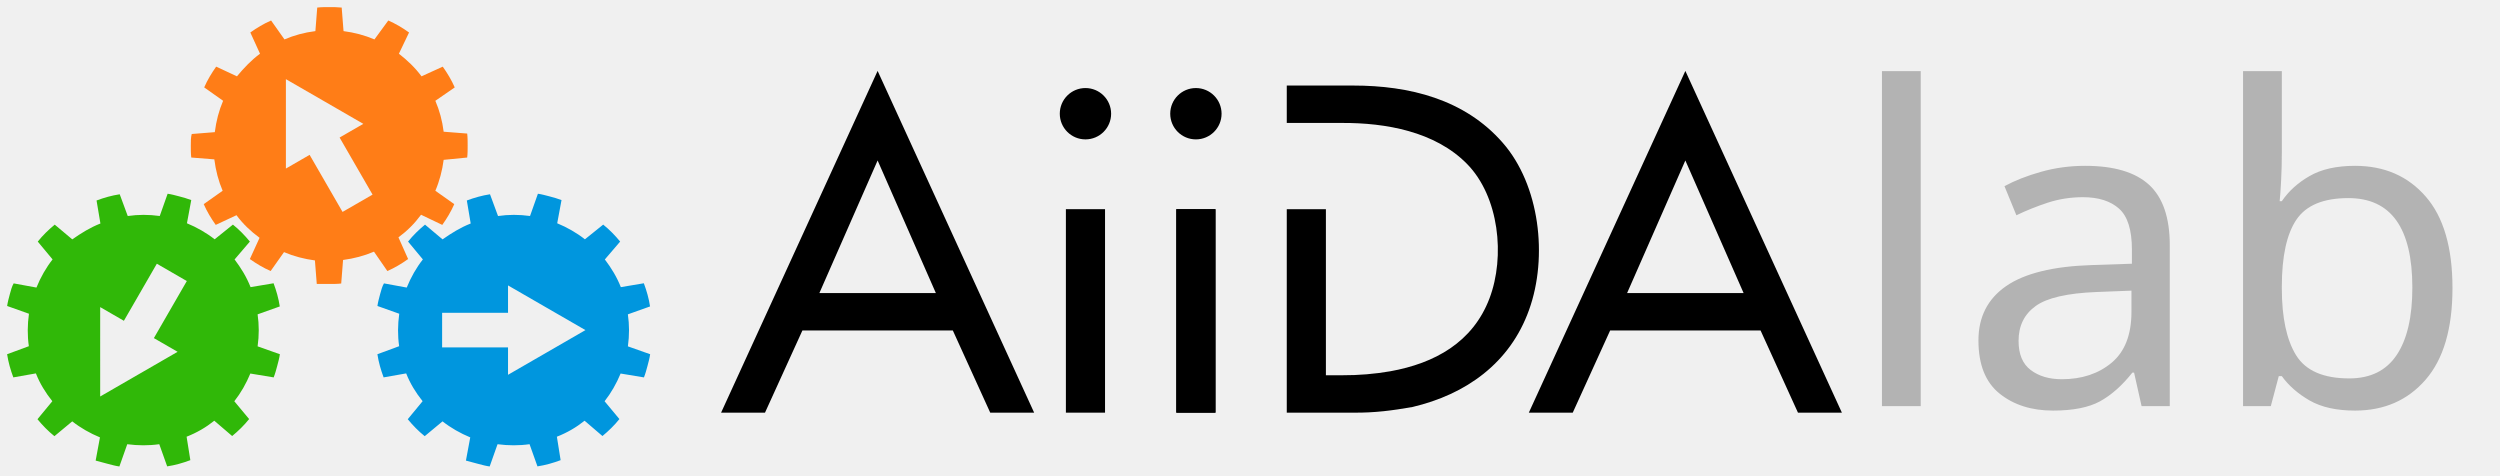
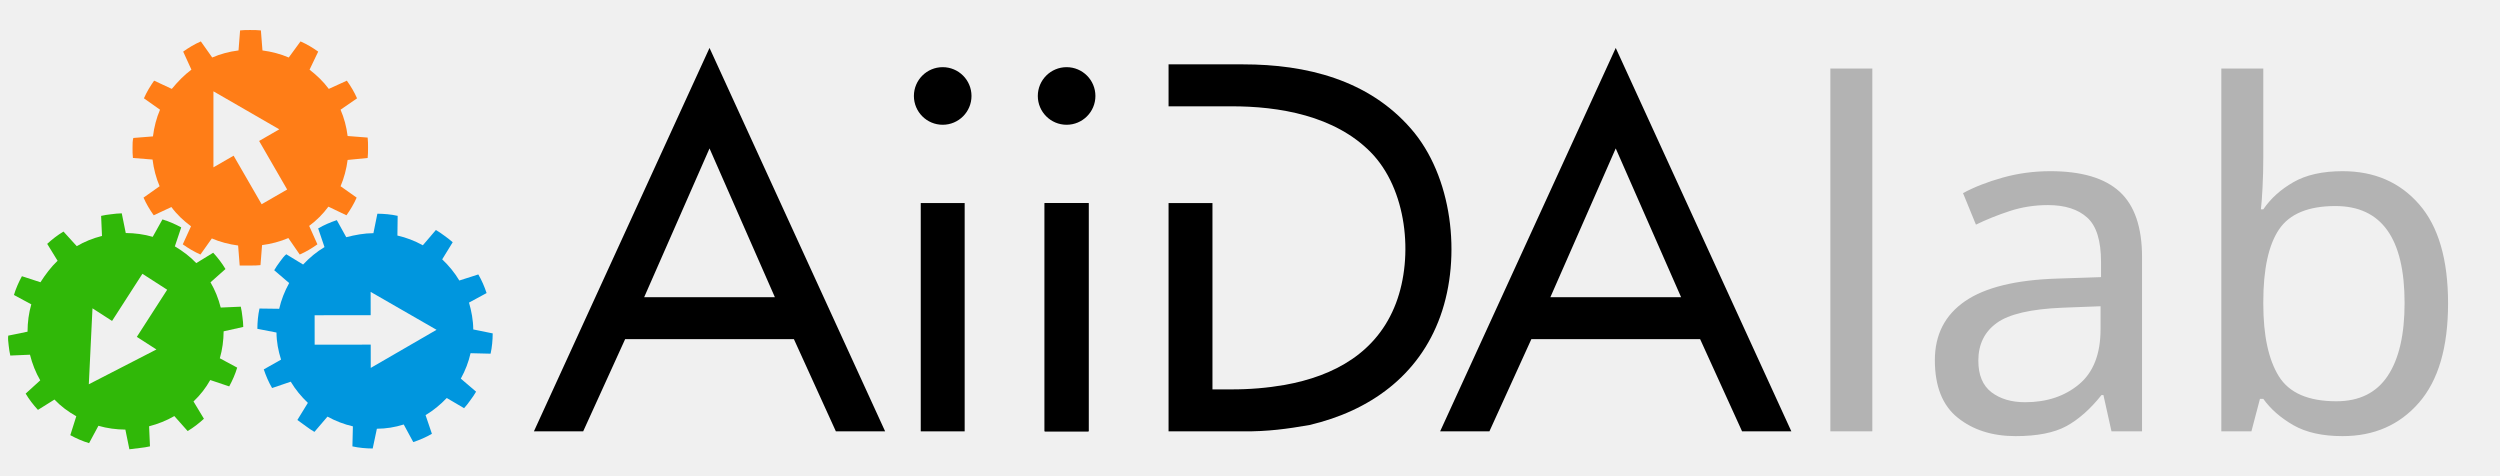
<svg xmlns="http://www.w3.org/2000/svg" viewBox="0 0 702.743 133.702" version="1.1" id="svg14" width="702.743" height="133.702">
  <defs id="defs4">
    <style id="style2">.cls-1{fill:#fff;}.cls-2{fill:#f8e14b;}</style>
    <clipPath id="clipPath4224" clipPathUnits="userSpaceOnUse">
      <rect style="opacity:1;fill:#ffffff;fill-opacity:1;stroke:none;stroke-width:0.5;stroke-linecap:square;stroke-linejoin:miter;stroke-miterlimit:4;stroke-dasharray:none;stroke-dashoffset:0;stroke-opacity:1" id="rect4226" width="1548.572" height="934.286" x="-691.429" y="-941.924" />
    </clipPath>
    <clipPath id="clipPath4230" clipPathUnits="userSpaceOnUse">
      <rect y="-590.409" x="-979.914" height="1051.256" width="1825.542" id="rect4232" style="opacity:1;fill:#ffffff;fill-opacity:1;stroke:#000000;stroke-width:0.673;stroke-linecap:square;stroke-linejoin:miter;stroke-miterlimit:4;stroke-dasharray:none;stroke-dashoffset:0;stroke-opacity:1" />
    </clipPath>
    <clipPath id="clipPath4250" clipPathUnits="userSpaceOnUse">
      <rect y="-937.262" x="-277.137" height="393.91" width="888.417" id="rect4252" style="opacity:1;fill:#ffffff;fill-opacity:1;stroke:none;stroke-width:20;stroke-linecap:square;stroke-linejoin:miter;stroke-miterlimit:4;stroke-dasharray:none;stroke-dashoffset:0;stroke-opacity:1" />
    </clipPath>
    <clipPath id="clipPath4262" clipPathUnits="userSpaceOnUse">
      <rect y="-663.263" x="-640" height="696.875" width="1490.625" id="rect4264" style="opacity:1;fill:#ffffff;fill-opacity:1;stroke:none;stroke-width:20;stroke-linecap:square;stroke-linejoin:miter;stroke-miterlimit:4;stroke-dasharray:none;stroke-dashoffset:0;stroke-opacity:1" />
    </clipPath>
    <clipPath id="clipPath4341" clipPathUnits="userSpaceOnUse">
      <rect y="-610.658" x="-556.146" height="576.054" width="1389.603" id="rect4343" style="opacity:1;fill:#ffffff;fill-opacity:1;stroke:none;stroke-width:20;stroke-linecap:square;stroke-linejoin:miter;stroke-miterlimit:4;stroke-dasharray:none;stroke-dashoffset:0;stroke-opacity:1" />
    </clipPath>
    <clipPath id="clipPath4224-7" clipPathUnits="userSpaceOnUse">
      <rect style="opacity:1;fill:#ffffff;fill-opacity:1;stroke:none;stroke-width:0.5;stroke-linecap:square;stroke-linejoin:miter;stroke-miterlimit:4;stroke-dasharray:none;stroke-dashoffset:0;stroke-opacity:1" id="rect4226-5" width="1548.572" height="934.286" x="-691.429" y="-941.924" />
    </clipPath>
    <clipPath id="clipPath4230-3" clipPathUnits="userSpaceOnUse">
      <rect y="-590.409" x="-979.914" height="1051.256" width="1825.542" id="rect4232-5" style="opacity:1;fill:#ffffff;fill-opacity:1;stroke:#000000;stroke-width:0.673;stroke-linecap:square;stroke-linejoin:miter;stroke-miterlimit:4;stroke-dasharray:none;stroke-dashoffset:0;stroke-opacity:1" />
    </clipPath>
    <clipPath id="clipPath4250-6" clipPathUnits="userSpaceOnUse">
      <rect y="-937.262" x="-277.137" height="393.91" width="888.417" id="rect4252-2" style="opacity:1;fill:#ffffff;fill-opacity:1;stroke:none;stroke-width:20;stroke-linecap:square;stroke-linejoin:miter;stroke-miterlimit:4;stroke-dasharray:none;stroke-dashoffset:0;stroke-opacity:1" />
    </clipPath>
    <clipPath id="clipPath4262-9" clipPathUnits="userSpaceOnUse">
      <rect y="-663.263" x="-640" height="696.875" width="1490.625" id="rect4264-1" style="opacity:1;fill:#ffffff;fill-opacity:1;stroke:none;stroke-width:20;stroke-linecap:square;stroke-linejoin:miter;stroke-miterlimit:4;stroke-dasharray:none;stroke-dashoffset:0;stroke-opacity:1" />
    </clipPath>
    <clipPath id="clipPath4341-2" clipPathUnits="userSpaceOnUse">
      <rect y="-610.658" x="-556.146" height="576.054" width="1389.603" id="rect4343-7" style="opacity:1;fill:#ffffff;fill-opacity:1;stroke:none;stroke-width:20;stroke-linecap:square;stroke-linejoin:miter;stroke-miterlimit:4;stroke-dasharray:none;stroke-dashoffset:0;stroke-opacity:1" />
    </clipPath>
  </defs>
-   <g id="g1101-7" transform="matrix(1.297022,0,0,1.297022,1.999999,2)">
-     <rect style="fill:none" id="rect2-3" class="bk" height="100" width="100" y="1.4279465e-07" x="39.81" />
-     <path id="path4-6" d="m 69.81,1.4279465e-7 c -0.9,0 -1.799,-7.1614583465e-4 -2.599,0.099 l -0.4,5.101 c -2.4,0.3 -4.601,0.9 -6.701,1.8 L 57.21,2.9 c -1.6,0.7 -3.1,1.599 -4.5,2.599 l 2.1,4.6 c -1.9,1.4 -3.5,3.101 -5,4.901 l -4.5,-2.1 c -1,1.4 -1.899,2.9 -2.599,4.5 l 4.1,2.899 c -0.9,2.1 -1.5,4.4 -1.8,6.8 l -5,0.4 c -0.2,0.7 -0.2,1.6 -0.2,2.5 0,0.9 -7.16e-4,1.799 0.099,2.599 l 5,0.4 c 0.3,2.4 0.9,4.7 1.8,6.8 l -4.1,2.9 c 0.7,1.6 1.601,3.1 2.601,4.5 l 4.5,-2.101 c 1.4,1.9 3.1,3.501 5,4.901 l -2.101,4.6 c 1.4,1 2.9,1.901 4.5,2.601 l 2.9,-4.1 c 2.1,0.9 4.399,1.5 6.699,1.8 L 67.109,60 h 2.7 c 0.9,0 1.799,7.16e-4 2.599,-0.099 l 0.4,-5.101 c 2.3,-0.3 4.601,-0.9 6.701,-1.8 l 2.899,4.201 c 1.6,-0.7 3.1,-1.601 4.5,-2.601 L 84.81,49.901 c 1.9,-1.4 3.501,-3.001 4.901,-4.901 l 4.6,2.201 c 1,-1.4 1.899,-2.9 2.599,-4.5 l -4.1,-2.9 c 0.9,-2.1 1.5,-4.399 1.8,-6.699 l 5.101,-0.501 c 0.1,-0.8 0.099,-1.699 0.099,-2.599 0,-0.9 7.15e-4,-1.799 -0.099,-2.599 l -5.101,-0.4 c -0.3,-2.4 -0.9,-4.601 -1.8,-6.701 l 4.201,-2.899 c -0.7,-1.6 -1.601,-3.1 -2.601,-4.5 L 89.81,15 c -1.4,-1.9 -3.101,-3.501 -4.901,-4.901 l 2.201,-4.6 c -1.4,-1 -2.9,-1.899 -4.5,-2.599 l -3,4.1 c -2.1,-0.9 -4.399,-1.5 -6.699,-1.8 L 72.51,0.099 C 71.61,-7.1600304e-4 70.71,1.4279465e-7 69.81,1.4279465e-7 Z M 60.418,15.614 l 8.39,4.84 8.387,4.845 -5.137,2.967 7.142,12.37 -6.502,3.75 -7.14,-12.367 -5.138,2.967 v -9.689 z" style="fill:#ff7d17;stroke-width:1" />
-     <path id="path8-1" d="m 115.037,40.446 -1.707,4.823 c -2.396,-0.331 -4.675,-0.321 -6.937,0.005 l -1.74,-4.712 c -1.727,0.262 -3.408,0.744 -5.02,1.348 l 0.837,4.987 c -2.198,0.861 -4.182,2.089 -6.097,3.439 L 90.57,47.142 c -1.328,1.093 -2.585,2.309 -3.675,3.674 l 3.21,3.862 c -1.413,1.796 -2.588,3.861 -3.499,6.102 L 81.672,59.873 c -0.374,0.624 -0.607,1.492 -0.84,2.362 -0.233,0.869 -0.466,1.739 -0.576,2.537 l 4.727,1.681 c -0.331,2.396 -0.347,4.773 -0.021,7.035 l -4.712,1.74 c 0.262,1.727 0.744,3.408 1.348,5.02 L 86.486,79.383 c 0.861,2.198 2.088,4.183 3.561,6.027 L 86.829,89.31 c 1.093,1.328 2.309,2.586 3.674,3.677 l 3.862,-3.21 c 1.796,1.413 3.862,2.587 6.006,3.472 l -0.934,5.031 2.607,0.698 c 0.869,0.233 1.739,0.466 2.537,0.576 l 1.707,-4.823 c 2.299,0.306 4.675,0.321 6.937,-0.005 l 1.714,4.808 c 1.727,-0.262 3.408,-0.744 5.02,-1.348 l -0.811,-5.083 c 2.198,-0.861 4.157,-1.992 6.001,-3.465 l 3.874,3.317 c 1.328,-1.093 2.585,-2.311 3.675,-3.675 l -3.21,-3.862 c 1.413,-1.796 2.588,-3.862 3.473,-6.006 l 5.055,0.838 c 0.304,-0.747 0.537,-1.616 0.77,-2.485 0.233,-0.869 0.466,-1.739 0.576,-2.537 l -4.823,-1.707 c 0.331,-2.396 0.321,-4.675 -0.005,-6.937 l 4.808,-1.714 c -0.262,-1.727 -0.744,-3.408 -1.348,-5.02 l -4.985,0.837 c -0.861,-2.198 -2.089,-4.183 -3.465,-6.001 l 3.315,-3.874 c -1.093,-1.328 -2.309,-2.585 -3.674,-3.675 l -3.96,3.184 c -1.796,-1.413 -3.862,-2.588 -6.006,-3.473 l 0.934,-5.029 c -0.843,-0.329 -1.712,-0.563 -2.581,-0.796 -0.869,-0.233 -1.739,-0.466 -2.537,-0.576 z m -6.478,19.868 8.39,4.844 8.387,4.842 -8.387,4.844 -8.39,4.842 V 73.753 H 94.276 l 0.003,-7.505 h 14.281 z" style="fill:#0096de;stroke-width:1" />
-     <path id="path1073-2" d="m 34.787,40.446 -1.706,4.823 c -2.396,-0.331 -4.677,-0.321 -6.938,0.005 L 24.403,40.562 c -1.727,0.262 -3.408,0.744 -5.02,1.348 l 0.838,4.987 c -2.198,0.861 -4.184,2.089 -6.099,3.439 l -3.802,-3.193 c -1.328,1.093 -2.586,2.309 -3.677,3.674 l 3.21,3.862 C 8.441,56.473 7.267,58.539 6.356,60.78 L 1.423,59.873 C 1.048,60.497 0.816,61.365 0.583,62.235 0.35,63.104 0.115,63.974 0.005,64.772 L 4.731,66.453 C 4.4,68.849 4.384,71.227 4.71,73.488 L 8.3333333e-7,75.228 C 0.262,76.955 0.742,78.636 1.346,80.247 L 6.237,79.383 c 0.861,2.198 2.088,4.183 3.561,6.027 l -3.219,3.9 c 1.093,1.328 2.309,2.586 3.674,3.677 l 3.862,-3.21 c 1.796,1.413 3.862,2.587 6.006,3.472 l -0.933,5.031 2.607,0.698 c 0.869,0.233 1.739,0.466 2.537,0.576 l 1.706,-4.823 c 2.299,0.306 4.677,0.321 6.938,-0.005 l 1.714,4.808 c 1.727,-0.262 3.408,-0.744 5.02,-1.348 l -0.812,-5.083 c 2.198,-0.861 4.157,-1.992 6.001,-3.465 l 3.874,3.317 c 1.328,-1.093 2.586,-2.311 3.677,-3.675 l -3.21,-3.862 c 1.413,-1.796 2.587,-3.862 3.472,-6.006 l 5.057,0.838 c 0.304,-0.747 0.535,-1.616 0.768,-2.485 0.233,-0.869 0.467,-1.739 0.578,-2.537 l -4.824,-1.707 c 0.331,-2.396 0.323,-4.675 -0.003,-6.937 l 4.806,-1.714 c -0.262,-1.727 -0.742,-3.408 -1.346,-5.02 l -4.987,0.837 c -0.861,-2.198 -2.089,-4.183 -3.465,-6.001 l 3.315,-3.874 c -1.093,-1.328 -2.309,-2.585 -3.674,-3.675 l -3.958,3.184 c -1.796,-1.413 -3.862,-2.588 -6.006,-3.473 l 0.934,-5.029 c -0.843,-0.33 -1.714,-0.563 -2.583,-0.796 -0.869,-0.233 -1.739,-0.466 -2.537,-0.576 z m -2.339,15.166 6.499,3.755 -7.14,12.367 5.14,2.969 -8.39,4.844 -8.387,4.842 -0.002,-9.686 0.002,-9.688 5.137,2.967 z" style="fill:#30b808;stroke-width:1" />
-   </g>
-   <g transform="matrix(1.626023,0,0,1.626023,98.41406,243.6934)" id="g947-9">
-     <text id="text1095-3" y="-79.657" x="258.332" style="font-style:normal;font-weight:normal;font-size:76.221px;line-height:1.25em;font-family:sans-serif;letter-spacing:0px;word-spacing:0px;fill:#000000;fill-opacity:1;stroke:none;stroke-width:3.573px;stroke-linecap:butt;stroke-linejoin:miter;stroke-opacity:1" xml:space="preserve">
-       <tspan style="fill:#b3b3b3;stroke-width:3.573px" y="-79.657" x="258.332" id="tspan1093-1">lab</tspan>
+   <g id="g900" transform="matrix(1.229718,0,0,1.229718,-66.38865,-206.4612)">
+     <text id="text2119" y="266.494" x="463.102" style="font-style:normal;font-weight:normal;font-size:109.123px;line-height:1.25em;font-family:sans-serif;letter-spacing:0px;word-spacing:0px;fill:#ff0000;fill-opacity:1;stroke:none;stroke-width:5.115px;stroke-linecap:butt;stroke-linejoin:miter;stroke-opacity:1" xml:space="preserve">
+       <tspan style="font-style:normal;font-variant:normal;font-weight:500;font-stretch:normal;font-family:Futura;-inkscape-font-specification:'Futura Medium';fill:#b3b3b3;stroke:none;stroke-width:5.115px" y="266.494" x="463.102" id="tspan2117">lab</tspan>
    </text>
-   </g>
-   <g transform="matrix(3.081201,0,0,3.081201,25.49791,-14.8697)" id="g1320-9">
-     <g transform="translate(-1.897545,-46.16854)" id="g1330-4">
-       <path id="path9-7-7" d="m 79.002,77.733 h -10.63 l 5.315,-12.099 z m 1.547,3.411 3.412,7.497 h 4.006 L 73.687,57.463 59.407,88.641 h 4.006 l 3.412,-7.497 z" />
-       <rect id="rect11-9-8" height="18.564" width="3.571" y="70.077" x="90.863" />
-       <rect id="rect13-3-4" height="18.564" width="3.57" y="70.077" x="100.938" />
-       <rect id="rect15-8-5" height="18.564" width="3.57" y="70.077" x="100.938" />
-       <path id="path17-0-0" d="m 114.584,70.077 h -3.57 v 15.152 3.412 h 3.57 2.499 c 1.961,0.021 3.592,-0.2 5.382,-0.514 4.896,-1.142 8.915,-4.008 10.65,-8.853 1.747,-4.854 0.97,-11.409 -2.399,-15.254 -3.467,-3.978 -8.521,-5.221 -13.633,-5.221 h -6.069 v 3.412 c 1.68,0 3.359,0 5.038,0 3.988,-0.017 8.487,0.775 11.397,3.729 2.938,2.982 3.51,8.453 2.057,12.281 -1.521,4.008 -5.006,5.92 -9.051,6.645 -1.408,0.245 -2.869,0.37 -4.403,0.363 h -1.309 -0.159 z" />
-       <path id="path19-2-3" d="m 152.692,77.733 h -10.631 l 5.315,-12.099 z m 1.547,3.411 3.411,7.497 h 4.007 l -14.28,-31.178 -14.28,31.178 h 4.007 l 3.411,-7.497 z" />
-       <path id="path21-4-6" d="m 92.648,59.027 c 1.293,0 2.342,1.049 2.342,2.342 0,1.293 -1.049,2.342 -2.342,2.342 -1.293,0 -2.342,-1.048 -2.342,-2.342 0,-1.294 1.048,-2.342 2.342,-2.342" style="clip-rule:evenodd;fill-rule:evenodd" />
-       <path id="path23-8-1" d="m 102.724,59.027 c 1.293,0 2.342,1.049 2.342,2.342 0,1.293 -1.049,2.342 -2.342,2.342 -1.294,0 -2.342,-1.048 -2.342,-2.342 0,-1.294 1.048,-2.342 2.342,-2.342" style="clip-rule:evenodd;fill-rule:evenodd" />
+     <path id="path4-9" d="m 111.2,174.756 c -0.807,0 -1.614,-6.4e-4 -2.332,0.089 l -0.359,4.576 c -2.153,0.269 -4.128,0.808 -6.012,1.615 l -2.601,-3.678 c -1.435,0.628 -2.782,1.435 -4.038,2.332 l 1.884,4.127 c -1.705,1.256 -3.14,2.782 -4.486,4.397 l -4.038,-1.884 c -0.897,1.256 -1.704,2.602 -2.332,4.038 l 3.678,2.601 c -0.807,1.884 -1.346,3.948 -1.615,6.101 l -4.486,0.359 c -0.179,0.628 -0.18,1.435 -0.18,2.243 0,0.807 -6.42e-4,1.614 0.089,2.332 l 4.486,0.359 c 0.269,2.153 0.808,4.217 1.615,6.101 l -3.678,2.602 c 0.628,1.435 1.436,2.782 2.333,4.038 l 4.038,-1.885 c 1.256,1.705 2.781,3.141 4.486,4.397 l -1.885,4.127 c 1.256,0.897 2.602,1.705 4.038,2.333 l 2.602,-3.678 c 1.884,0.807 3.947,1.346 6.01,1.615 l 0.359,4.575 h 2.423 c 0.807,0 1.614,6.5e-4 2.332,-0.089 l 0.359,-4.576 c 2.063,-0.269 4.128,-0.808 6.012,-1.615 l 2.601,3.769 c 1.435,-0.628 2.782,-1.436 4.038,-2.333 l -1.884,-4.216 c 1.705,-1.256 3.141,-2.692 4.397,-4.397 l 4.127,1.974 c 0.897,-1.256 1.704,-2.602 2.332,-4.038 l -3.678,-2.602 c 0.807,-1.884 1.346,-3.947 1.615,-6.01 l 4.576,-0.45 c 0.09,-0.718 0.089,-1.525 0.089,-2.332 0,-0.807 6.4e-4,-1.614 -0.089,-2.332 l -4.576,-0.359 c -0.269,-2.153 -0.808,-4.128 -1.615,-6.012 l 3.769,-2.601 c -0.628,-1.435 -1.436,-2.782 -2.333,-4.038 l -4.127,1.884 c -1.256,-1.705 -2.782,-3.141 -4.397,-4.397 l 1.974,-4.127 c -1.256,-0.897 -2.602,-1.704 -4.038,-2.332 l -2.691,3.678 c -1.884,-0.807 -3.947,-1.346 -6.01,-1.615 l -0.359,-4.576 c -0.807,-0.09 -1.615,-0.089 -2.423,-0.089 z m -8.426,14.008 7.528,4.343 7.525,4.347 -4.609,2.662 6.408,11.098 -5.834,3.364 -6.406,-11.095 -4.61,2.662 v -8.693 z" style="fill:#ff7d17;stroke-width:0.897" />
+     <path id="path8-9" d="m 153.622,220.472 -2.981,3.49 c -1.9,-1.048 -3.813,-1.772 -5.812,-2.226 l 0.058,-4.506 c -1.53,-0.336 -3.094,-0.473 -4.638,-0.485 l -0.903,4.446 c -2.117,0.014 -4.175,0.405 -6.212,0.92 l -2.159,-3.898 c -1.464,0.489 -2.907,1.103 -4.259,1.895 l 1.447,4.267 c -1.761,1.05 -3.409,2.402 -4.893,3.986 l -3.841,-2.345 c -0.514,0.403 -0.988,1.055 -1.463,1.708 -0.475,0.653 -0.949,1.307 -1.298,1.94 l 3.418,2.928 c -1.048,1.9 -1.825,3.886 -2.279,5.885 l -4.506,-0.058 c -0.336,1.53 -0.473,3.094 -0.485,4.638 l 4.373,0.848 c 0.014,2.117 0.404,4.175 1.045,6.193 l -3.949,2.232 c 0.489,1.464 1.103,2.909 1.895,4.261 l 4.267,-1.447 c 1.05,1.761 2.403,3.408 3.914,4.839 l -2.4,3.913 1.959,1.423 c 0.653,0.475 1.307,0.949 1.94,1.298 l 2.981,-3.49 c 1.828,0.995 3.813,1.772 5.812,2.226 l -0.11,4.578 c 1.53,0.336 3.094,0.473 4.638,0.485 l 0.955,-4.518 c 2.117,-0.014 4.122,-0.332 6.14,-0.973 l 2.178,4.024 c 1.464,-0.489 2.908,-1.104 4.26,-1.897 l -1.447,-4.267 c 1.761,-1.05 3.41,-2.402 4.84,-3.914 l 3.965,2.327 c 0.494,-0.528 0.969,-1.181 1.444,-1.834 0.475,-0.653 0.949,-1.307 1.298,-1.94 l -3.49,-2.981 c 1.048,-1.9 1.772,-3.813 2.226,-5.812 l 4.578,0.11 c 0.336,-1.53 0.473,-3.094 0.485,-4.638 l -4.445,-0.902 c -0.014,-2.117 -0.405,-4.175 -0.973,-6.14 l 4.022,-2.179 c -0.489,-1.464 -1.103,-2.907 -1.895,-4.259 l -4.34,1.393 c -1.05,-1.761 -2.402,-3.41 -3.914,-4.84 l 2.4,-3.912 c -0.6,-0.547 -1.253,-1.022 -1.906,-1.496 -0.653,-0.475 -1.307,-0.949 -1.94,-1.298 z m -14.912,14.14 7.534,4.335 7.531,4.334 -7.519,4.356 -7.521,4.355 -0.007,-5.323 -12.815,0.018 -0.007,-6.733 12.812,-0.018 z" style="fill:#0096de;stroke-width:0.897" />
+     <path id="path1073-6" d="m 77.099,217.241 0.202,4.585 c -2.104,0.53 -3.998,1.305 -5.77,2.336 l -3.031,-3.335 c -1.348,0.798 -2.585,1.764 -3.723,2.808 l 2.373,3.867 c -1.539,1.454 -2.778,3.144 -3.917,4.91 l -4.236,-1.379 c -0.737,1.356 -1.375,2.79 -1.824,4.292 l 3.968,2.134 c -0.572,1.968 -0.854,4.081 -0.859,6.251 l -4.408,0.904 c -0.102,0.645 -0.003,1.445 0.095,2.247 0.098,0.801 0.196,1.603 0.372,2.305 l 4.497,-0.19 c 0.53,2.104 1.316,4.087 2.347,5.859 l -3.333,3.03 c 0.798,1.348 1.763,2.586 2.807,3.723 l 3.778,-2.363 c 1.454,1.539 3.143,2.778 4.988,3.817 l -1.367,4.326 c 1.356,0.737 2.79,1.375 4.291,1.824 l 2.134,-3.968 c 1.968,0.572 4.082,0.854 6.163,0.869 l 0.915,4.498 2.404,-0.295 c 0.801,-0.098 1.603,-0.197 2.304,-0.374 l -0.202,-4.585 c 2.015,-0.519 3.998,-1.305 5.77,-2.336 l 3.042,3.423 c 1.348,-0.798 2.585,-1.764 3.723,-2.808 l -2.384,-3.955 c 1.539,-1.454 2.788,-3.054 3.827,-4.899 l 4.337,1.457 c 0.737,-1.356 1.375,-2.792 1.823,-4.293 l -3.968,-2.134 c 0.572,-1.968 0.854,-4.082 0.869,-6.163 l 4.488,-1.002 c 0.002,-0.723 -0.098,-1.524 -0.196,-2.326 -0.098,-0.801 -0.196,-1.603 -0.372,-2.305 l -4.587,0.201 c -0.53,-2.104 -1.303,-3.998 -2.334,-5.769 l 3.422,-3.041 c -0.798,-1.348 -1.763,-2.586 -2.807,-3.723 l -3.867,2.372 c -1.454,-1.539 -3.143,-2.777 -4.899,-3.827 l 1.456,-4.337 c -1.356,-0.737 -2.79,-1.374 -4.291,-1.823 l -2.223,3.979 c -1.968,-0.572 -4.082,-0.855 -6.163,-0.871 l -0.913,-4.498 c -0.812,0.009 -1.615,0.108 -2.416,0.206 -0.801,0.098 -1.603,0.197 -2.304,0.374 z m 9.442,13.236 5.661,3.646 -6.935,10.773 4.477,2.883 -7.729,3.977 -7.726,3.976 0.418,-8.68 0.421,-8.681 4.475,2.882 z" style="fill:#30b808;stroke-width:0.897" />
+     <g transform="matrix(2.811105,0,0,2.811105,14.36633,147.0998)" id="g1320">
+       <g transform="translate(-1.897545,-46.16854)" id="g1330">
+         <path id="path9-7" d="m 79.002,77.733 h -10.63 l 5.315,-12.099 z m 1.547,3.411 3.412,7.497 h 4.006 L 73.687,57.463 59.407,88.641 h 4.006 l 3.412,-7.497 z" />
+         <rect id="rect11-9" height="18.564" width="3.571" y="70.077" x="90.863" />
+         <rect id="rect13-3" height="18.564" width="3.57" y="70.077" x="100.938" />
+         <rect id="rect15-8" height="18.564" width="3.57" y="70.077" x="100.938" />
+         <path id="path17-0" d="m 114.584,70.077 h -3.57 v 15.152 3.412 h 3.57 2.499 c 1.961,0.021 3.592,-0.2 5.382,-0.514 4.896,-1.142 8.915,-4.008 10.65,-8.853 1.747,-4.854 0.97,-11.409 -2.399,-15.254 -3.467,-3.978 -8.521,-5.221 -13.633,-5.221 h -6.069 v 3.412 c 1.68,0 3.359,0 5.038,0 3.988,-0.017 8.487,0.775 11.397,3.729 2.938,2.982 3.51,8.453 2.057,12.281 -1.521,4.008 -5.006,5.92 -9.051,6.645 -1.408,0.245 -2.869,0.37 -4.403,0.363 h -1.309 -0.159 z" />
+         <path id="path19-2" d="m 152.692,77.733 h -10.631 l 5.315,-12.099 z m 1.547,3.411 3.411,7.497 h 4.007 l -14.28,-31.178 -14.28,31.178 h 4.007 l 3.411,-7.497 z" />
+         <path id="path21-4" d="m 92.648,59.027 c 1.293,0 2.342,1.049 2.342,2.342 0,1.293 -1.049,2.342 -2.342,2.342 -1.293,0 -2.342,-1.048 -2.342,-2.342 0,-1.294 1.048,-2.342 2.342,-2.342" style="clip-rule:evenodd;fill-rule:evenodd" />
+         <path id="path23-8" d="m 102.724,59.027 c 1.293,0 2.342,1.049 2.342,2.342 0,1.293 -1.049,2.342 -2.342,2.342 -1.294,0 -2.342,-1.048 -2.342,-2.342 0,-1.294 1.048,-2.342 2.342,-2.342" style="clip-rule:evenodd;fill-rule:evenodd" />
+       </g>
    </g>
  </g>
</svg>
